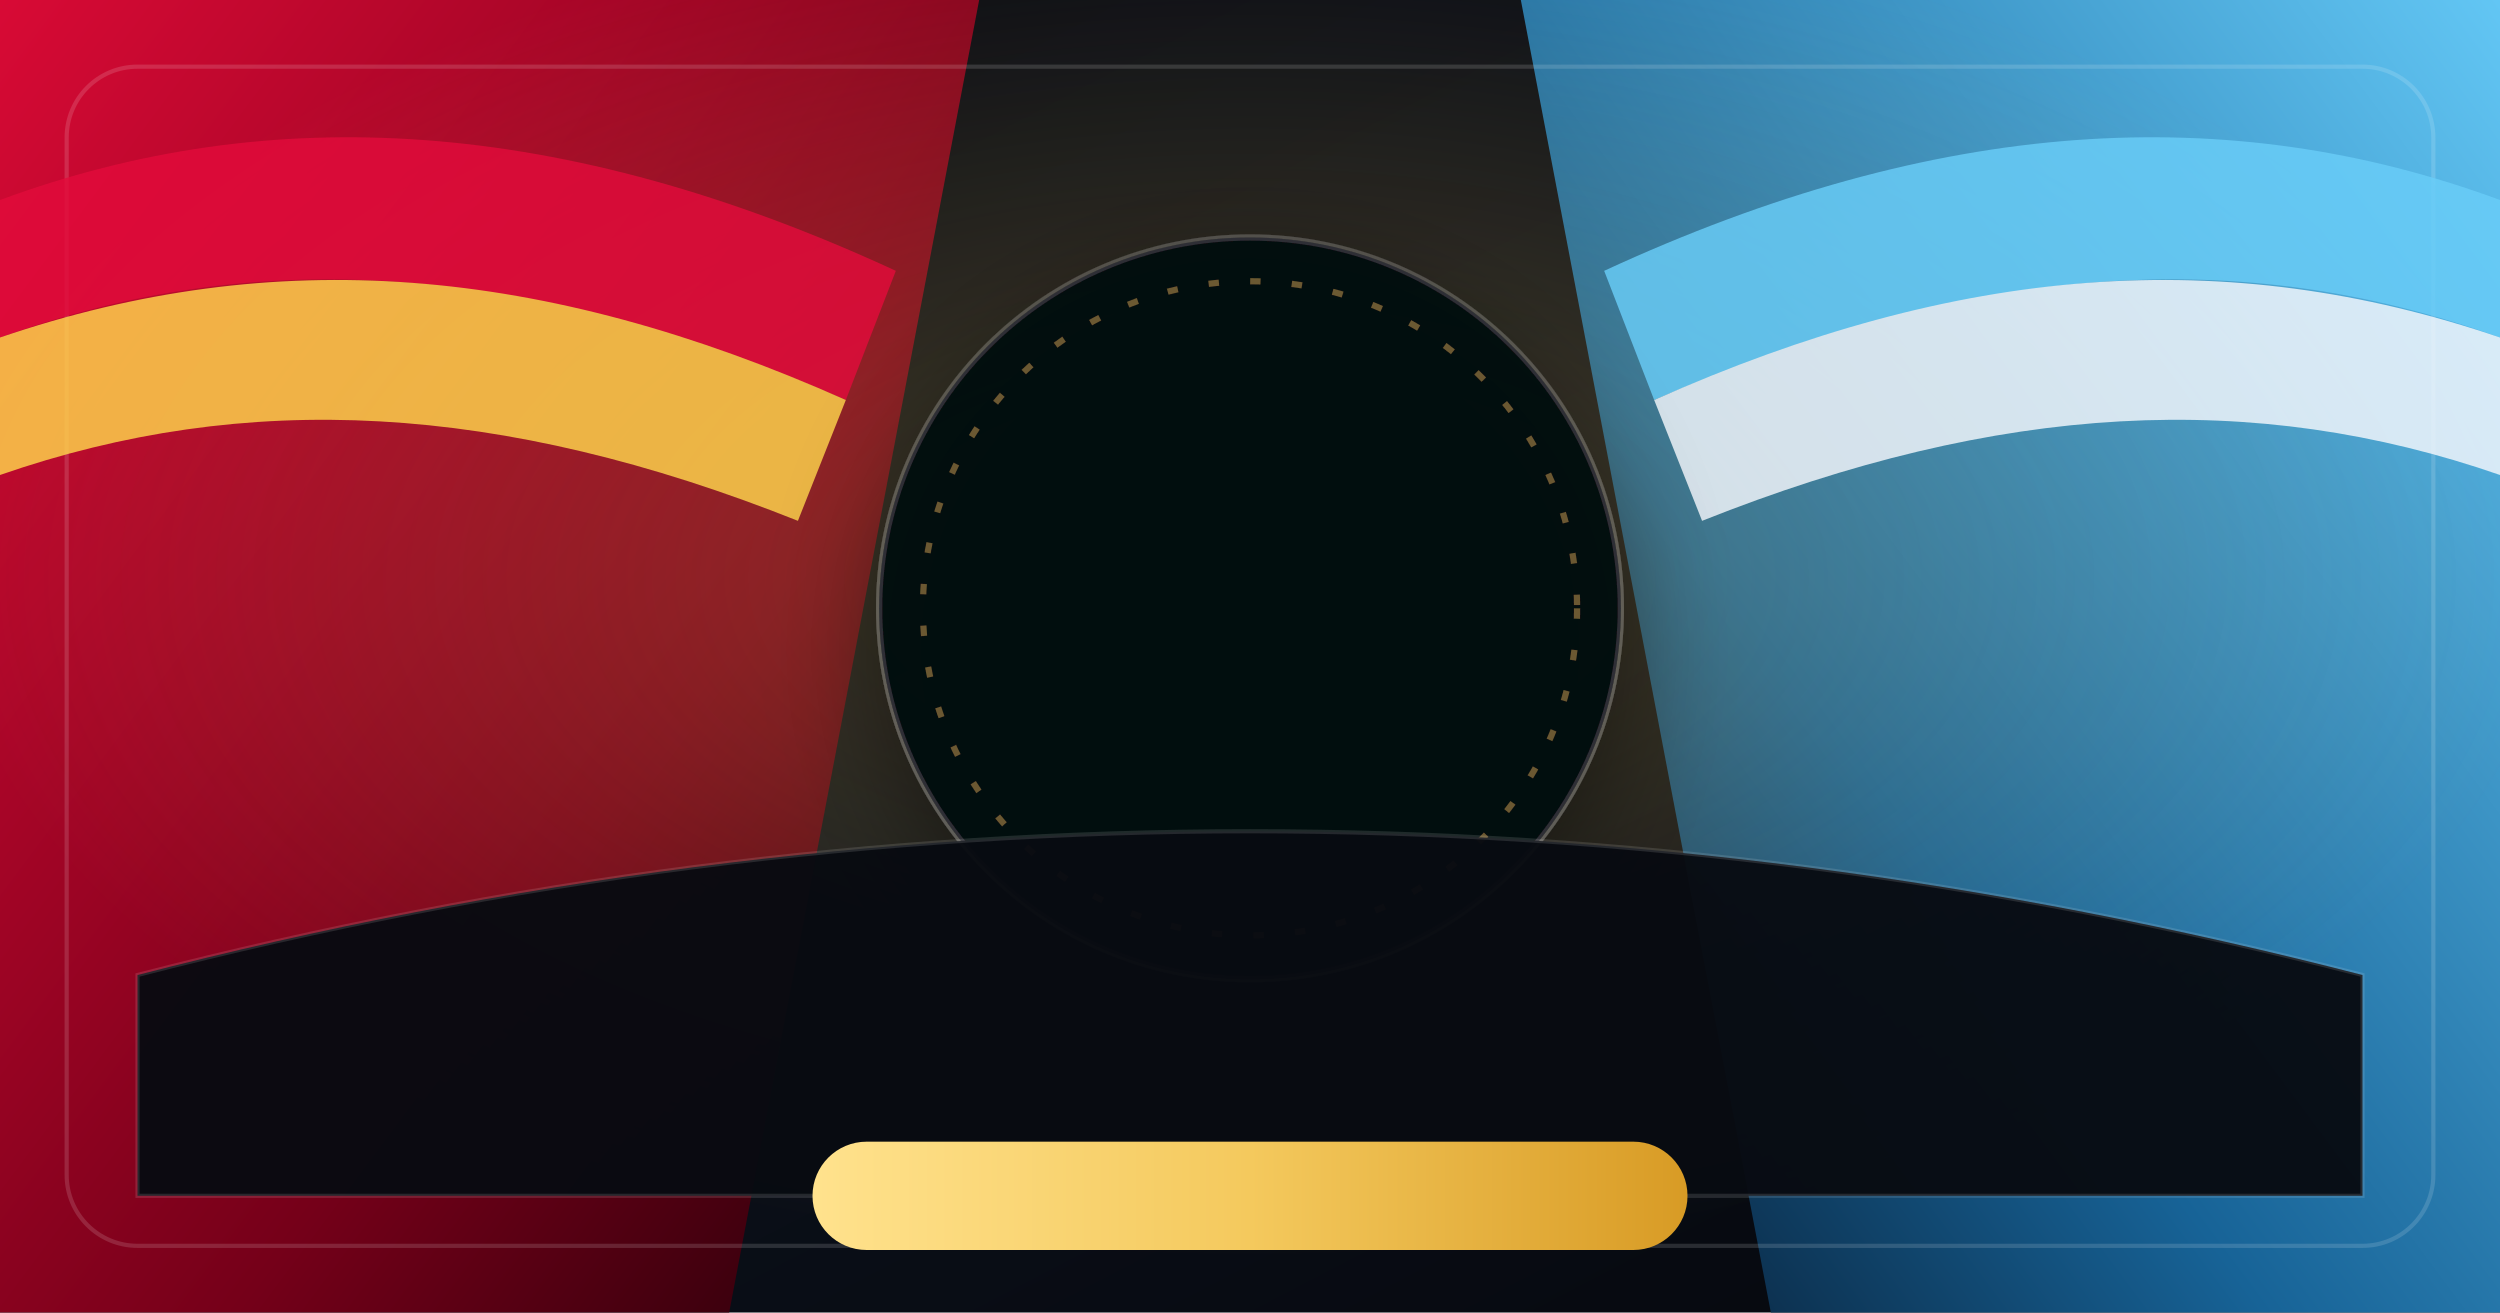
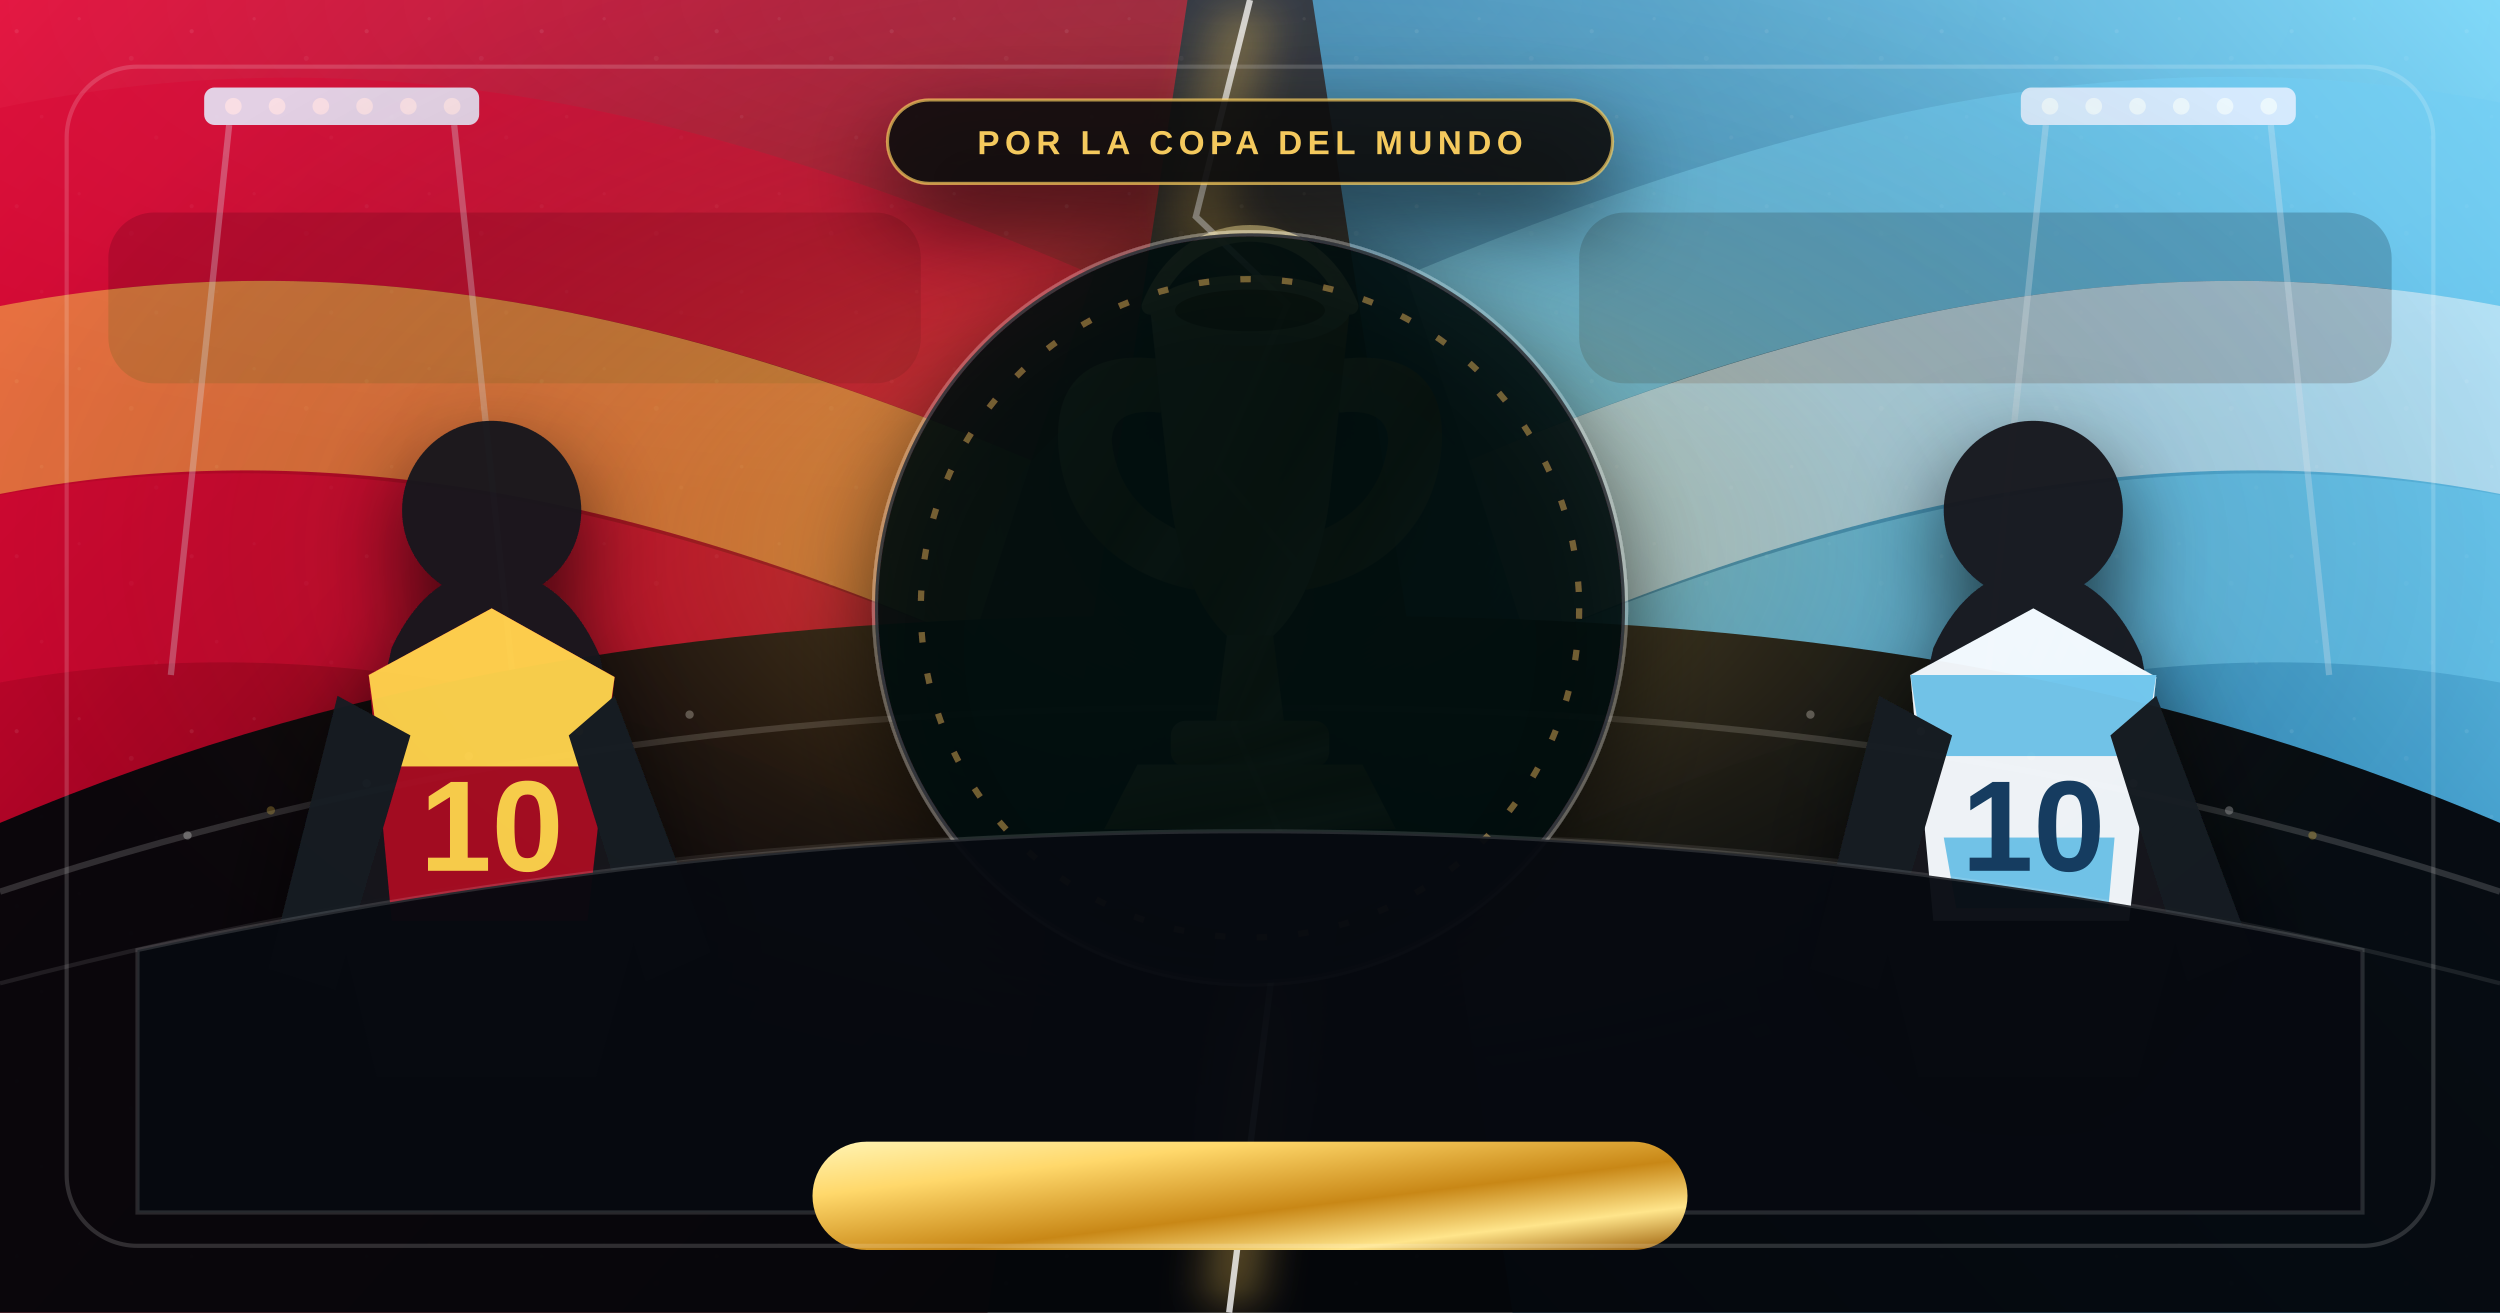
<svg xmlns="http://www.w3.org/2000/svg" width="1200" height="630" viewBox="0 0 1200 630" role="img" aria-labelledby="title desc">
  <defs>
-     <linearGradient id="background" x1="0" y1="0" x2="1" y2="1">
-       <stop offset="0" stop-color="#070910" />
-       <stop offset=".5" stop-color="#0b101a" />
-       <stop offset="1" stop-color="#05070c" />
+     <linearGradient id="background" x1="0" y1="0" x2="0" y2="1">
+       <stop offset="0" stop-color="#08111f" />
+       <stop offset=".55" stop-color="#070a10" />
+       <stop offset="1" stop-color="#020305" />
    </linearGradient>
    <linearGradient id="spain" x1="0" y1="0" x2="1" y2="1">
-       <stop offset="0" stop-color="#d80a35" />
-       <stop offset=".62" stop-color="#750019" />
-       <stop offset="1" stop-color="#210008" />
+       <stop offset="0" stop-color="#e20a37" />
+       <stop offset=".56" stop-color="#850018" />
+       <stop offset="1" stop-color="#260007" />
    </linearGradient>
    <linearGradient id="argentina" x1="1" y1="0" x2="0" y2="1">
-       <stop offset="0" stop-color="#62c6f4" />
-       <stop offset=".62" stop-color="#176397" />
-       <stop offset="1" stop-color="#07192e" />
+       <stop offset="0" stop-color="#79d6f8" />
+       <stop offset=".58" stop-color="#1d75aa" />
+       <stop offset="1" stop-color="#071b31" />
    </linearGradient>
-     <linearGradient id="gold" x1="0" y1="0" x2="1" y2="0">
-       <stop offset="0" stop-color="#ffe28d" />
-       <stop offset=".5" stop-color="#f4c95d" />
-       <stop offset="1" stop-color="#d89b25" />
+     <linearGradient id="gold" x1="0" y1="0" x2="1" y2="1">
+       <stop offset="0" stop-color="#fff4b4" />
+       <stop offset=".25" stop-color="#ffd86b" />
+       <stop offset=".58" stop-color="#c88716" />
+       <stop offset=".8" stop-color="#ffe58b" />
+       <stop offset="1" stop-color="#9b5e08" />
    </linearGradient>
-     <radialGradient id="glow" cx="50%" cy="44%" r="52%">
-       <stop offset="0" stop-color="#f4c95d" stop-opacity=".27" />
-       <stop offset="1" stop-color="#f4c95d" stop-opacity="0" />
+     <radialGradient id="glow" cx="50%" cy="42%" r="52%">
+       <stop offset="0" stop-color="#ffd96b" stop-opacity=".42" />
+       <stop offset=".5" stop-color="#c9932d" stop-opacity=".12" />
+       <stop offset="1" stop-color="#000" stop-opacity="0" />
    </radialGradient>
-     <filter id="shadow" x="-20%" y="-20%" width="140%" height="160%">
-       <feDropShadow dx="0" dy="20" stdDeviation="26" flood-color="#000" flood-opacity=".48" />
+     <radialGradient id="stadiumGlow" cx="50%" cy="0%" r="100%">
+       <stop offset="0" stop-color="#fff" stop-opacity=".18" />
+       <stop offset=".72" stop-color="#fff" stop-opacity="0" />
+     </radialGradient>
+     <filter id="shadow" x="-60%" y="-60%" width="220%" height="220%">
+       <feDropShadow dx="0" dy="18" stdDeviation="22" flood-color="#000" flood-opacity=".7" />
    </filter>
+     <filter id="softGlow" x="-80%" y="-80%" width="260%" height="260%">
+       <feGaussianBlur stdDeviation="12" />
+     </filter>
+     <pattern id="particles" width="84" height="84" patternUnits="userSpaceOnUse">
+       <circle cx="8" cy="15" r="1" fill="#fff" opacity=".08" />
+       <circle cx="38" cy="9" r=".8" fill="#fff" opacity=".06" />
+       <circle cx="63" cy="28" r="1.2" fill="#fff" opacity=".05" />
+       <circle cx="20" cy="56" r=".9" fill="#fff" opacity=".06" />
+       <circle cx="75" cy="66" r="1" fill="#fff" opacity=".05" />
+     </pattern>
+     <clipPath id="left">
+       <path d="M0 0H570L474 630H0Z" />
+     </clipPath>
+     <clipPath id="right">
+       <path d="M1200 0H630L726 630H1200Z" />
+     </clipPath>
  </defs>
  <rect width="1200" height="630" fill="url(#background)" />
-   <path d="M0 0h470L350 630H0Z" fill="url(#spain)" />
-   <path d="M1200 0H730l120 630h350Z" fill="url(#argentina)" />
+   <path d="M0 0H570L474 630H0Z" fill="url(#spain)" />
+   <path d="M1200 0H630L726 630H1200Z" fill="url(#argentina)" />
+   <rect width="1200" height="630" fill="url(#particles)" />
+   <rect width="1200" height="345" fill="url(#stadiumGlow)" />
+   <rect x="52" y="102" width="390" height="82" rx="22" fill="#260007" fill-opacity=".34" />
+   <rect x="758" y="102" width="390" height="82" rx="22" fill="#04111e" fill-opacity=".46" />
+   <g clip-path="url(#left)" opacity=".5">
+     <path d="M-70 70C130 8 304 37 525 132L495 221C286 132 110 110-70 164Z" fill="#d80a35" />
+     <path d="M-70 164C112 110 284 132 495 221L467 308C268 222 97 202-70 255Z" fill="#ffd34d" />
+     <path d="M-70 255C96 204 263 224 467 308L440 395C249 314 86 296-70 345Z" fill="#d80a35" />
+   </g>
+   <g clip-path="url(#right)" opacity=".52">
+     <path d="M1270 66C1070 8 896 40 675 132L705 221C914 132 1090 110 1270 164Z" fill="#72cef3" />
+     <path d="M1270 164C1088 110 916 132 705 221L733 308C932 222 1103 202 1270 255Z" fill="#f7fbff" />
+     <path d="M1270 255C1104 204 937 224 733 308L760 395C951 314 1114 296 1270 345Z" fill="#72cef3" />
+   </g>
+   <g opacity=".86">
+     <g transform="translate(98 42)">
+       <rect width="132" height="18" rx="5" fill="#e6efff" />
+       <g fill="#fff">
+         <circle cx="14" cy="9" r="4" />
+         <circle cx="35" cy="9" r="4" />
+         <circle cx="56" cy="9" r="4" />
+         <circle cx="77" cy="9" r="4" />
+         <circle cx="98" cy="9" r="4" />
+         <circle cx="119" cy="9" r="4" />
+       </g>
+       <path d="M12 18L-16 282M120 18l28 264" stroke="#dfe7f4" stroke-opacity=".35" stroke-width="3" />
+     </g>
+     <g transform="translate(970 42)">
+       <rect width="132" height="18" rx="5" fill="#e6efff" />
+       <g fill="#fff">
+         <circle cx="14" cy="9" r="4" />
+         <circle cx="35" cy="9" r="4" />
+         <circle cx="56" cy="9" r="4" />
+         <circle cx="77" cy="9" r="4" />
+         <circle cx="98" cy="9" r="4" />
+         <circle cx="119" cy="9" r="4" />
+       </g>
+       <path d="M12 18L-16 282M120 18l28 264" stroke="#dfe7f4" stroke-opacity=".35" stroke-width="3" />
+     </g>
+   </g>
+   <path d="M0 395C176 320 364 292 600 296C836 292 1024 320 1200 395V630H0Z" fill="#05070b" fill-opacity=".96" />
+   <path d="M0 428C205 360 405 338 600 340C795 338 995 360 1200 428" fill="none" stroke="#fff" stroke-opacity=".16" stroke-width="3" />
+   <path d="M0 472C222 414 420 398 600 400C780 398 978 414 1200 472" fill="none" stroke="#fff" stroke-opacity=".09" stroke-width="2" />
+   <g opacity=".3">
+     <circle cx="90" cy="401" r="2" fill="#fff" />
+     <circle cx="130" cy="389" r="2" fill="#ffd54c" />
+     <circle cx="176" cy="376" r="2" fill="#fff" />
+     <circle cx="225" cy="363" r="2" fill="#fff" />
+     <circle cx="278" cy="351" r="2" fill="#ffd54c" />
+     <circle cx="331" cy="343" r="2" fill="#fff" />
+     <circle cx="869" cy="343" r="2" fill="#fff" />
+     <circle cx="922" cy="351" r="2" fill="#fff" />
+     <circle cx="975" cy="363" r="2" fill="#ffd54c" />
+     <circle cx="1024" cy="376" r="2" fill="#fff" />
+     <circle cx="1070" cy="389" r="2" fill="#fff" />
+     <circle cx="1110" cy="401" r="2" fill="#ffd54c" />
+   </g>
+   <path d="M600 0L574 104L618 146L584 225L622 270L592 348L618 408L590 630" fill="none" stroke="#f7c75a" stroke-opacity=".58" stroke-width="16" filter="url(#softGlow)" />
+   <path d="M600 0L574 104L618 146L584 225L622 270L592 348L618 408L590 630" fill="none" stroke="#fff" stroke-opacity=".78" stroke-width="3" />
  <rect width="1200" height="630" fill="url(#glow)" />
-   <rect x="32" y="32" width="1136" height="566" rx="34" fill="none" stroke="#fff" stroke-opacity=".14" stroke-width="2" />
-   <g opacity=".82">
-     <path d="M0 96c130-48 270-40 430 34l-24 62C252 126 125 117 0 162Z" fill="#e20b3a" />
-     <path d="M0 162c132-45 260-35 406 30l-23 58C240 193 118 187 0 228Z" fill="#ffd54c" />
-     <path d="M1200 96c-130-48-270-40-430 34l24 62c154-66 281-75 406-30Z" fill="#69cdf8" />
-     <path d="M1200 162c-132-45-260-35-406 30l23 58c143-57 265-63 383-22Z" fill="#f5f8fc" />
+   <g filter="url(#shadow)" opacity=".96">
+     <g transform="translate(118 193)">
+       <circle cx="118" cy="52" r="43" fill="#12151b" />
+       <path d="M70 118C82 92 99 81 118 80C139 81 158 94 170 122L192 238L168 324H63L42 240Z" fill="#14171d" />
+       <path d="M59 131L118 99L177 132L164 249H70Z" fill="#a80824" />
+       <path d="M59 131L118 99L177 132L171 175H65Z" fill="#ffd34d" />
+       <path d="M73 175H164L156 243H80Z" fill="#a80824" />
+       <path d="M44 141L11 272L43 282L79 160Z" fill="#171a20" />
+       <path d="M177 141L223 264L192 278L155 160Z" fill="#171a20" />
+       <text x="118" y="225" text-anchor="middle" font-family="Arial, sans-serif" font-weight="900" font-size="62" fill="#ffd34d">10</text>
+     </g>
+     <g transform="translate(858 193)">
+       <circle cx="118" cy="52" r="43" fill="#12151b" />
+       <path d="M70 118C82 92 99 81 118 80C139 81 158 94 170 122L192 238L168 324H63L42 240Z" fill="#14171d" />
+       <path d="M59 131L118 99L177 132L164 249H70Z" fill="#f7fbff" />
+       <path d="M59 131H177L171 170H65Z" fill="#75c9ef" />
+       <path d="M68 170H168L164 209H72Z" fill="#f7fbff" />
+       <path d="M75 209H157L154 243H81Z" fill="#75c9ef" />
+       <path d="M44 141L11 272L43 282L79 160Z" fill="#171a20" />
+       <path d="M177 141L223 264L192 278L155 160Z" fill="#171a20" />
+       <text x="118" y="225" text-anchor="middle" font-family="Arial, sans-serif" font-weight="900" font-size="62" fill="#123e63">10</text>
+     </g>
+   </g>
+   <g transform="translate(512 112)" filter="url(#shadow)" opacity=".82">
+     <ellipse cx="88" cy="295" rx="97" ry="20" fill="#000" opacity=".45" />
+     <path d="M49 61C12 55-6 70-4 102C-1 143 29 165 61 171L66 147C44 141 26 128 22 103C20 91 27 84 45 86Z" fill="url(#gold)" />
+     <path d="M127 61C164 55 182 70 180 102C177 143 147 165 115 171L110 147C132 141 150 128 154 103C156 91 149 84 131 86Z" fill="url(#gold)" />
+     <path d="M40 35H136L127 119C123 164 108 191 88 201C68 191 53 164 49 119Z" fill="url(#gold)" />
+     <ellipse cx="88" cy="37" rx="48" ry="17" fill="#ffe98d" />
+     <ellipse cx="88" cy="37" rx="36" ry="10" fill="#9a6210" />
+     <path d="M77 193H99L105 240H71Z" fill="url(#gold)" />
+     <rect x="50" y="234" width="76" height="22" rx="7" fill="url(#gold)" />
+     <path d="M34 255H142L158 286H18Z" fill="url(#gold)" />
+     <path d="M40 35C50 10 70 0 88 0C106 0 126 10 136 35" fill="none" stroke="#ffe698" stroke-width="8" stroke-linecap="round" />
  </g>
  <g filter="url(#shadow)">
-     <circle cx="600" cy="292" r="178" fill="#06080e" fill-opacity=".96" stroke="#fff" stroke-opacity=".16" stroke-width="3" />
-     <circle cx="600" cy="292" r="157" fill="none" stroke="#f4c95d" stroke-opacity=".42" stroke-width="3" stroke-dasharray="5 15" />
+     <rect x="426" y="48" width="348" height="40" rx="20" fill="#07090f" fill-opacity=".9" stroke="#f4c95d" stroke-opacity=".7" stroke-width="1.5" />
+     <text x="600" y="74" text-anchor="middle" font-family="Arial, sans-serif" font-size="16" font-weight="900" letter-spacing="2.6" fill="#f4c95d">POR LA COPA DEL MUNDO</text>
+     <circle cx="600" cy="292" r="180" fill="#05070d" fill-opacity=".9" stroke="#fff" stroke-opacity=".18" stroke-width="3" />
+     <circle cx="600" cy="292" r="158" fill="none" stroke="#f4c95d" stroke-opacity=".44" stroke-width="3" stroke-dasharray="5 15" />
  </g>
-   <path d="M66 468Q600 330 1134 468V574H66Z" fill="#080b11" fill-opacity=".96" stroke="#fff" stroke-opacity=".12" stroke-width="2" />
+   <path d="M66 456Q600 342 1134 456V582H66Z" fill="#070a10" fill-opacity=".96" stroke="#fff" stroke-opacity=".13" stroke-width="2" />
  <rect x="390" y="548" width="420" height="52" rx="26" fill="url(#gold)" />
+   <rect x="32" y="32" width="1136" height="566" rx="34" fill="none" stroke="#fff" stroke-opacity=".16" stroke-width="2" />
</svg>
